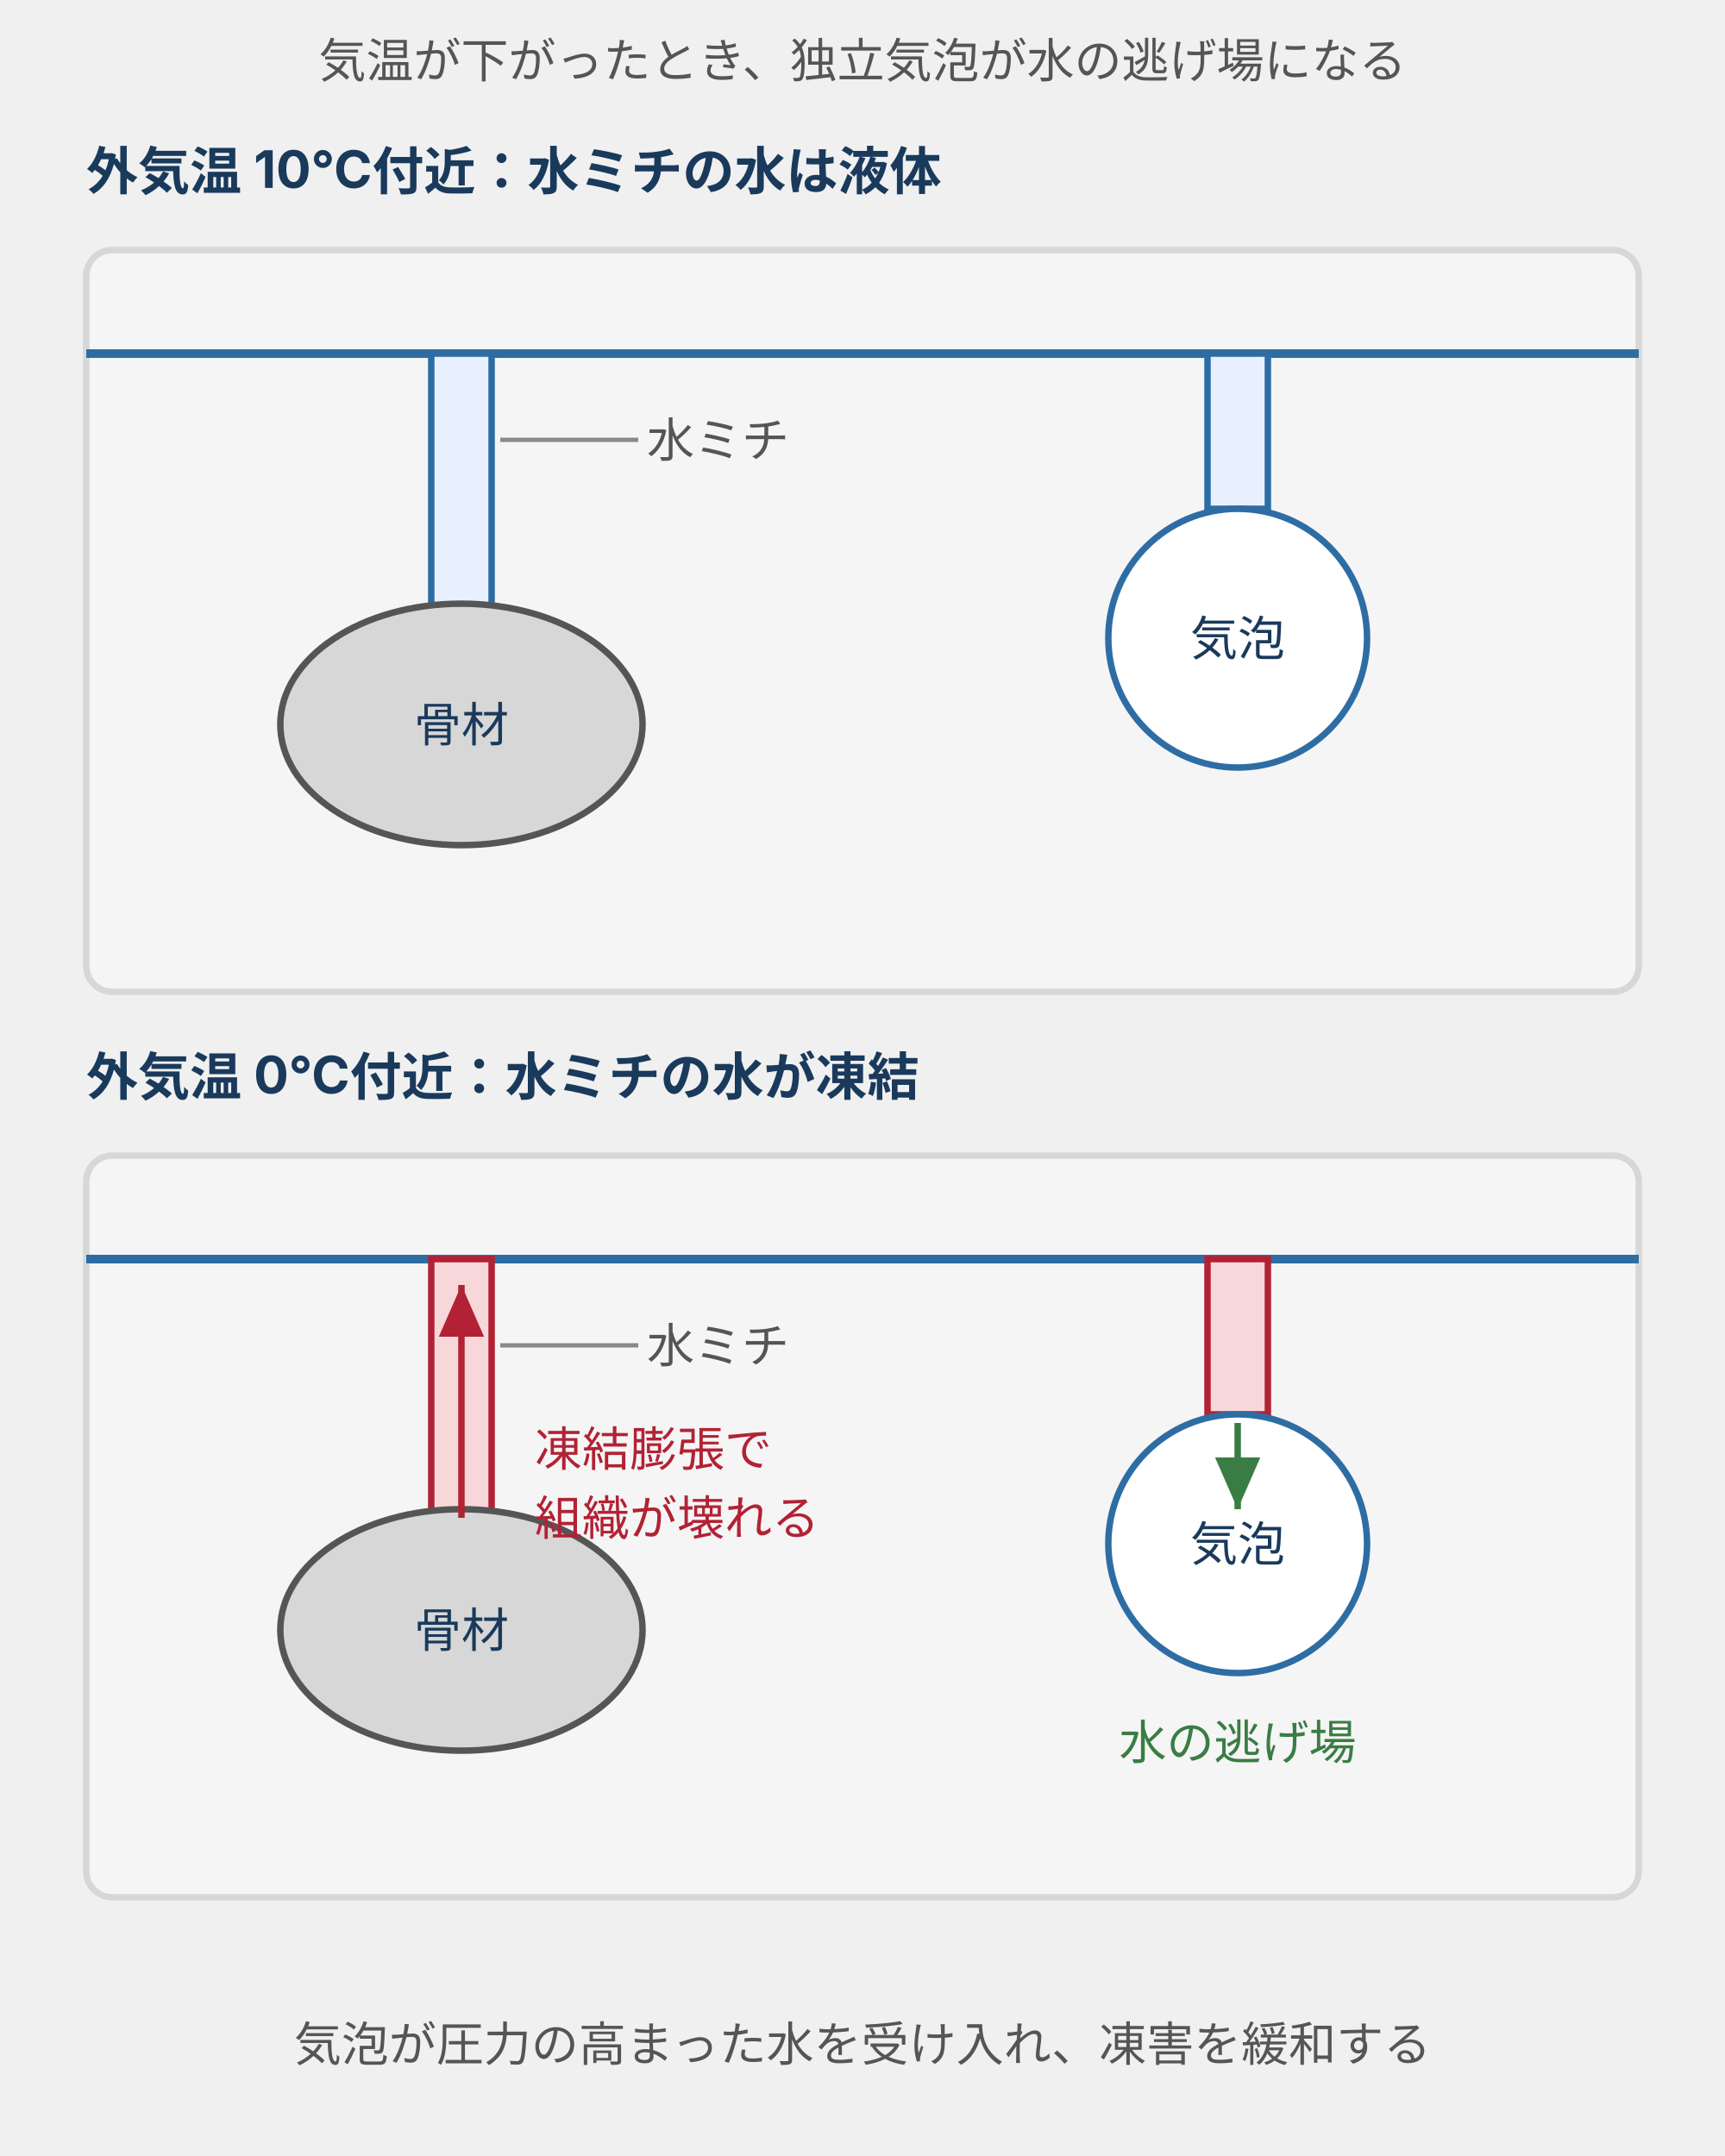
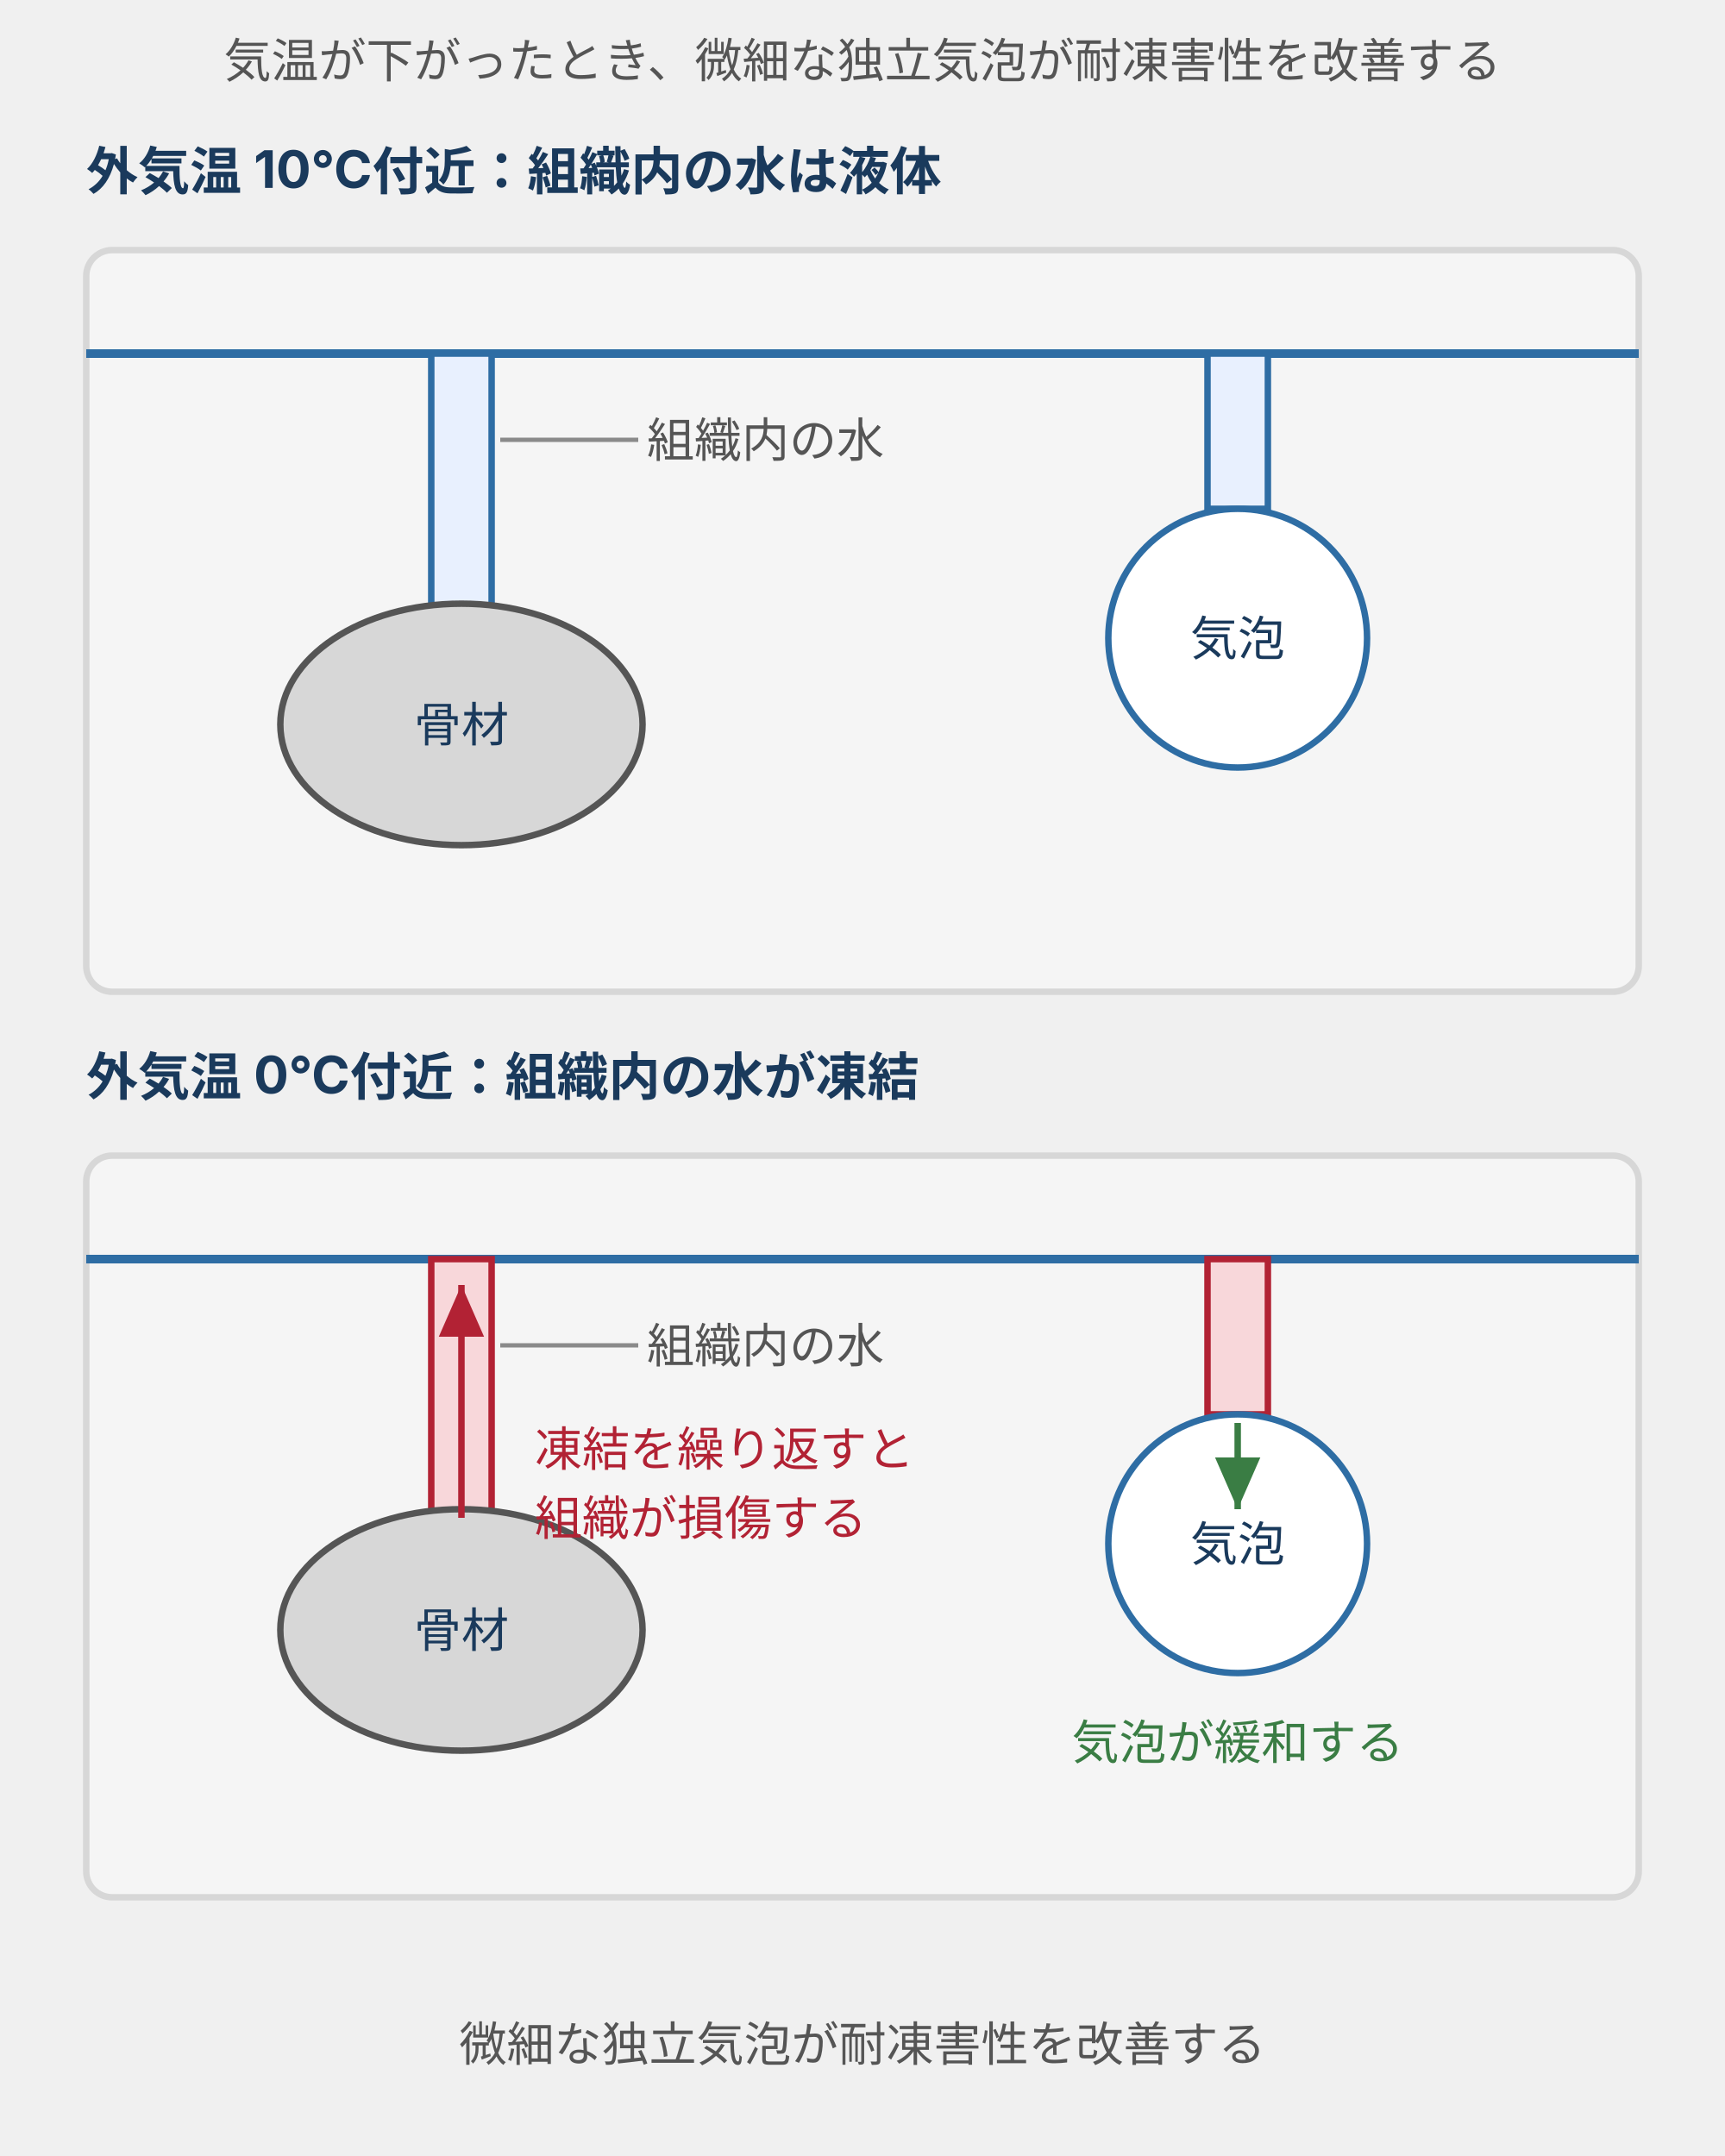
- <svg xmlns="http://www.w3.org/2000/svg" viewBox="0 0 400 500" style="max-width:400px;width:100%" role="img" aria-label="気温が10度付近では水ミチの水は液体のままだが、0度付近に下がると骨材側の水ミチは凍結して膨張し組織を壊す。独立気泡は圧力の高まった水の逃げ場になり凍害を緩和する">
+ <svg xmlns="http://www.w3.org/2000/svg" viewBox="0 0 400 500" style="max-width:400px;width:100%" role="img" aria-label="気温が10度付近では組織内の水は液体のままだが、0度付近に下がると凍結して膨張し組織を傷める。微細な独立気泡が耐凍害性を改善する">
  <defs>
    <style>
      text { font-family: Inter, "Noto Sans JP", "Hiragino Kaku Gothic ProN", "Hiragino Sans", sans-serif; }
      .t-lead  { font-size: 11px; fill: #555; }
      .t-axis  { font-size: 11px; fill: #8a8a8a; }
      .t-label { font-size: 11px; fill: #1a3a5c; }
      .t-head  { font-size: 12px; fill: #1a3a5c; font-weight: 700; }
      .t-desc  { font-size: 11px; fill: #555; }
      .t-warn  { font-size: 11px; fill: #b22234; }
      .line-main { stroke: #2e6da4; stroke-width: 2; fill: none; }
      .line-dash { stroke: #8a8a8a; stroke-width: 1; stroke-dasharray: 3 3; fill: none; }
      .line-ax { stroke: #8a8a8a; stroke-width: 1; fill: none; }
      .box { fill: #f5f5f5; stroke: #d7d7d7; stroke-width: 1.5; }
      .box-b { fill: #e8f0fe; stroke: #2e6da4; stroke-width: 1.5; }
      .box-g { fill: #d0e8d0; stroke: #3a7d44; stroke-width: 1.5; }
      .box-w { fill: #fff3cd; stroke: #d4a017; stroke-width: 1.5; }
      .box-d { fill: #f8d7da; stroke: #b22234; stroke-width: 1.5; }
      .arr { stroke: #2e6da4; stroke-width: 1.5; fill: none; marker-end: url(#ah); }
      .arr-d { stroke: #b22234; stroke-width: 1.5; fill: none; marker-end: url(#ahd); }
      .arr-g { stroke: #3a7d44; stroke-width: 1.5; fill: none; marker-end: url(#ahg); }
    </style>
    <marker id="ah" markerWidth="8" markerHeight="7" refX="8" refY="3.5" orient="auto">
      <polygon points="0,0 8,3.5 0,7" fill="#2e6da4" />
    </marker>
    <marker id="ahd" markerWidth="8" markerHeight="7" refX="8" refY="3.5" orient="auto">
      <polygon points="0,0 8,3.5 0,7" fill="#b22234" />
    </marker>
    <marker id="ahg" markerWidth="8" markerHeight="7" refX="8" refY="3.5" orient="auto">
      <polygon points="0,0 8,3.5 0,7" fill="#3a7d44" />
    </marker>
  </defs>
-   <text class="t-lead" x="200" y="18" text-anchor="middle">気温が下がったとき、独立気泡が水の逃げ場になる</text>
-   <text class="t-head" x="20" y="44">外気温 10℃付近：水ミチの水は液体</text>
+   <text class="t-lead" x="200" y="18" text-anchor="middle">気温が下がったとき、微細な独立気泡が耐凍害性を改善する</text>
+   <text class="t-head" x="20" y="44">外気温 10℃付近：組織内の水は液体</text>
  <rect class="box" x="20" y="58" width="360" height="172" rx="6" />
  <line class="line-main" x1="20" y1="82" x2="380" y2="82" />
  <rect class="box-b" x="100" y="82" width="14" height="60" />
  <rect class="box-b" x="280" y="82" width="14" height="36" />
  <ellipse cx="107" cy="168" rx="42" ry="28" fill="#d7d7d7" stroke="#555" stroke-width="1.5" />
  <text class="t-label" x="107" y="172" text-anchor="middle">骨材</text>
  <circle cx="287" cy="148" r="30" fill="#fff" stroke="#2e6da4" stroke-width="1.5" />
  <text class="t-label" x="287" y="152" text-anchor="middle">気泡</text>
-   <text class="t-desc" x="150" y="106">水ミチ</text>
+   <text class="t-desc" x="150" y="106">組織内の水</text>
  <line class="line-ax" x1="148" y1="102" x2="116" y2="102" />
-   <text class="t-head" x="20" y="254">外気温 0℃付近：水ミチの水が凍結</text>
+   <text class="t-head" x="20" y="254">外気温 0℃付近：組織内の水が凍結</text>
  <rect class="box" x="20" y="268" width="360" height="172" rx="6" />
  <line class="line-main" x1="20" y1="292" x2="380" y2="292" />
  <rect class="box-d" x="100" y="292" width="14" height="60" />
  <rect class="box-d" x="280" y="292" width="14" height="36" />
  <ellipse cx="107" cy="378" rx="42" ry="28" fill="#d7d7d7" stroke="#555" stroke-width="1.5" />
  <text class="t-label" x="107" y="382" text-anchor="middle">骨材</text>
  <circle cx="287" cy="358" r="30" fill="#fff" stroke="#2e6da4" stroke-width="1.5" />
  <text class="t-label" x="287" y="362" text-anchor="middle">気泡</text>
-   <text class="t-desc" x="150" y="316">水ミチ</text>
+   <text class="t-desc" x="150" y="316">組織内の水</text>
  <line class="line-ax" x1="148" y1="312" x2="116" y2="312" />
  <line class="arr-d" x1="107" y1="352" x2="107" y2="298" />
-   <text class="t-warn" x="124" y="340">凍結膨張で</text>
-   <text class="t-warn" x="124" y="356">組織が壊れる</text>
+   <text class="t-warn" x="124" y="340">凍結を繰り返すと</text>
+   <text class="t-warn" x="124" y="356">組織が損傷する</text>
  <line class="arr-g" x1="287" y1="330" x2="287" y2="350" />
-   <text class="t-label" x="287" y="408" text-anchor="middle" style="fill:#3a7d44">水の逃げ場</text>
-   <text class="t-desc" x="200" y="478" text-anchor="middle">気泡が圧力の高まった水を受け入れ、凍害を緩和する</text>
+   <text class="t-label" x="287" y="408" text-anchor="middle" style="fill:#3a7d44">気泡が緩和する</text>
+   <text class="t-desc" x="200" y="478" text-anchor="middle">微細な独立気泡が耐凍害性を改善する</text>
</svg>
